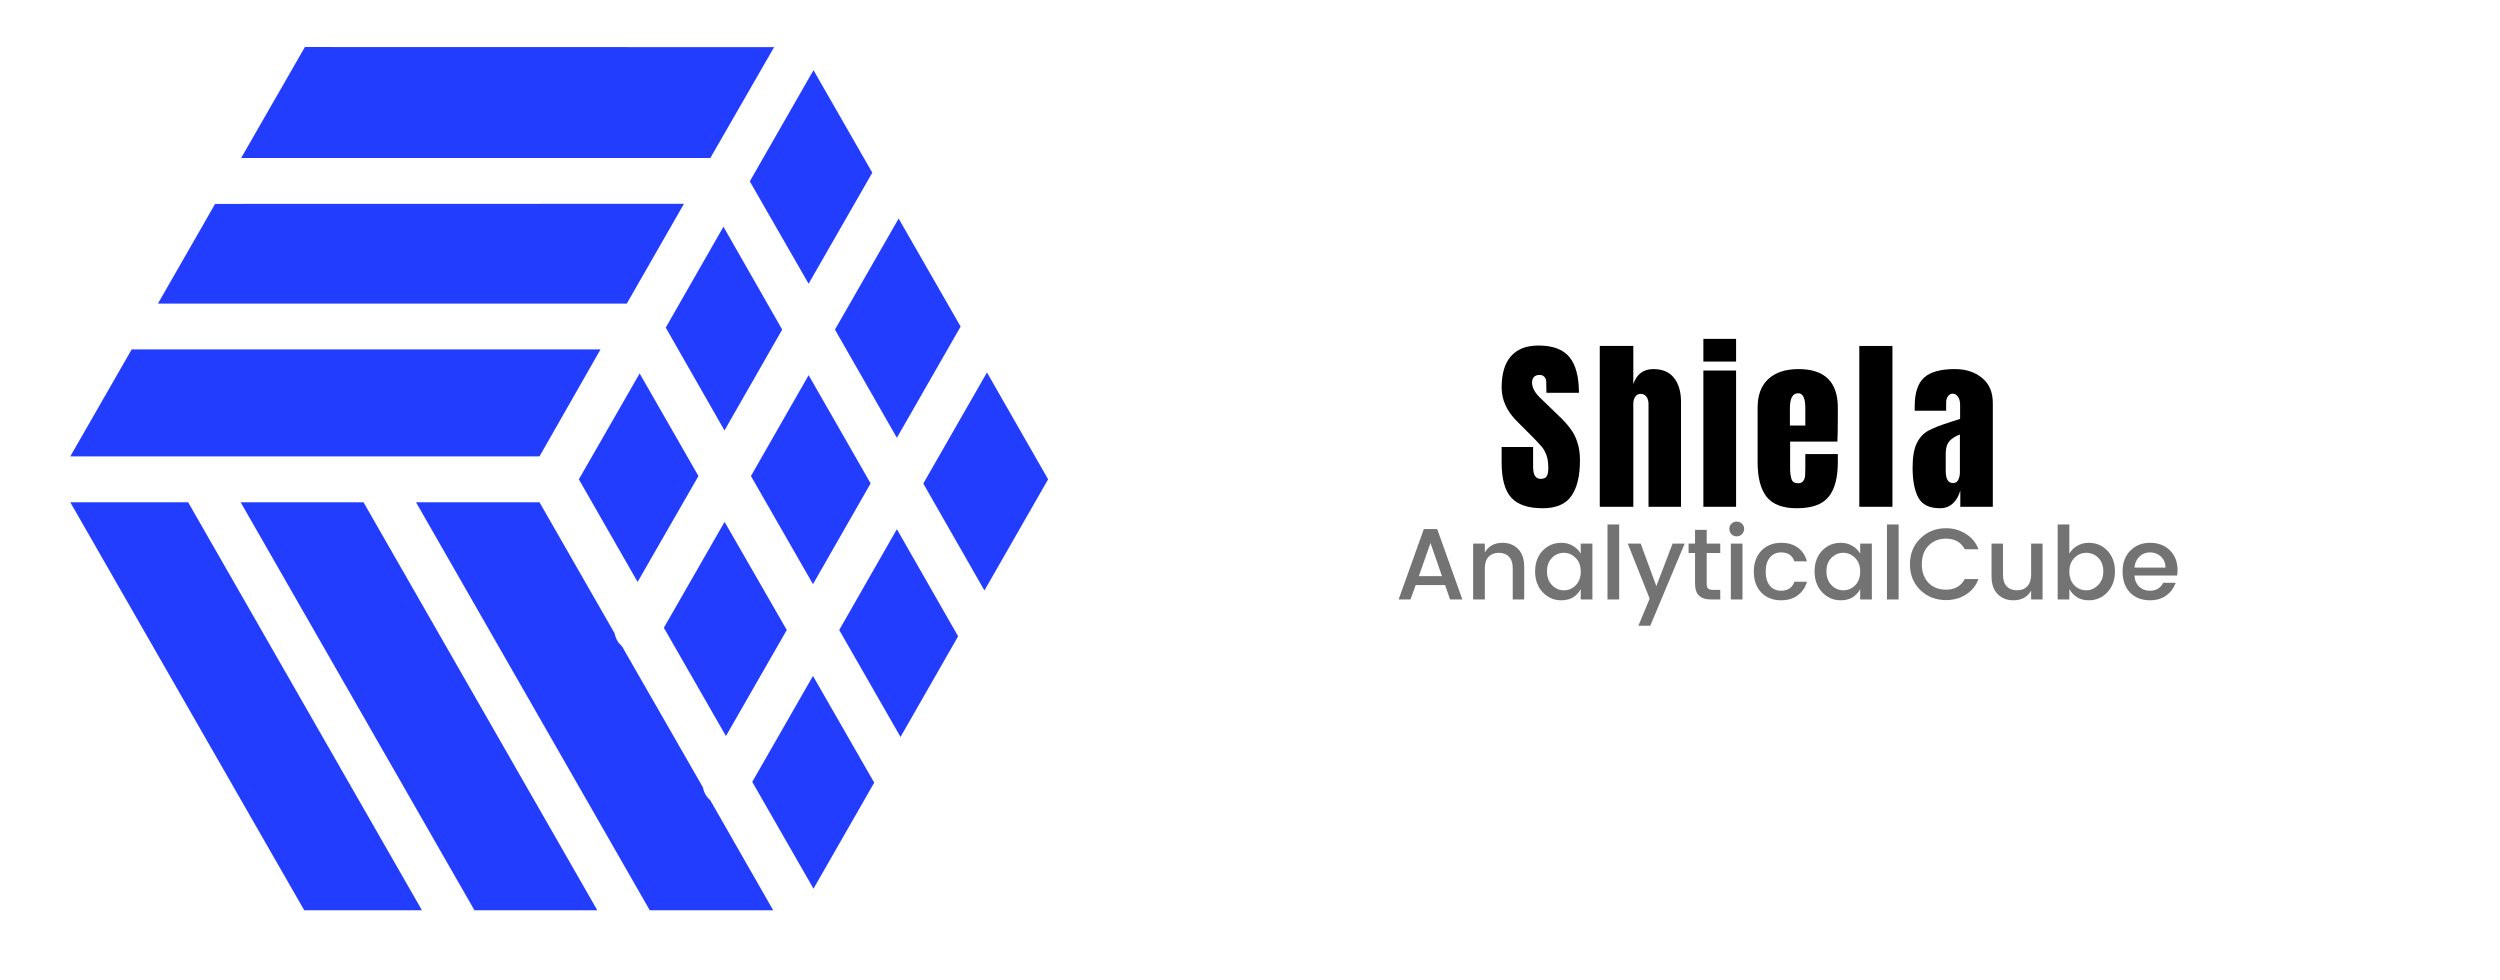
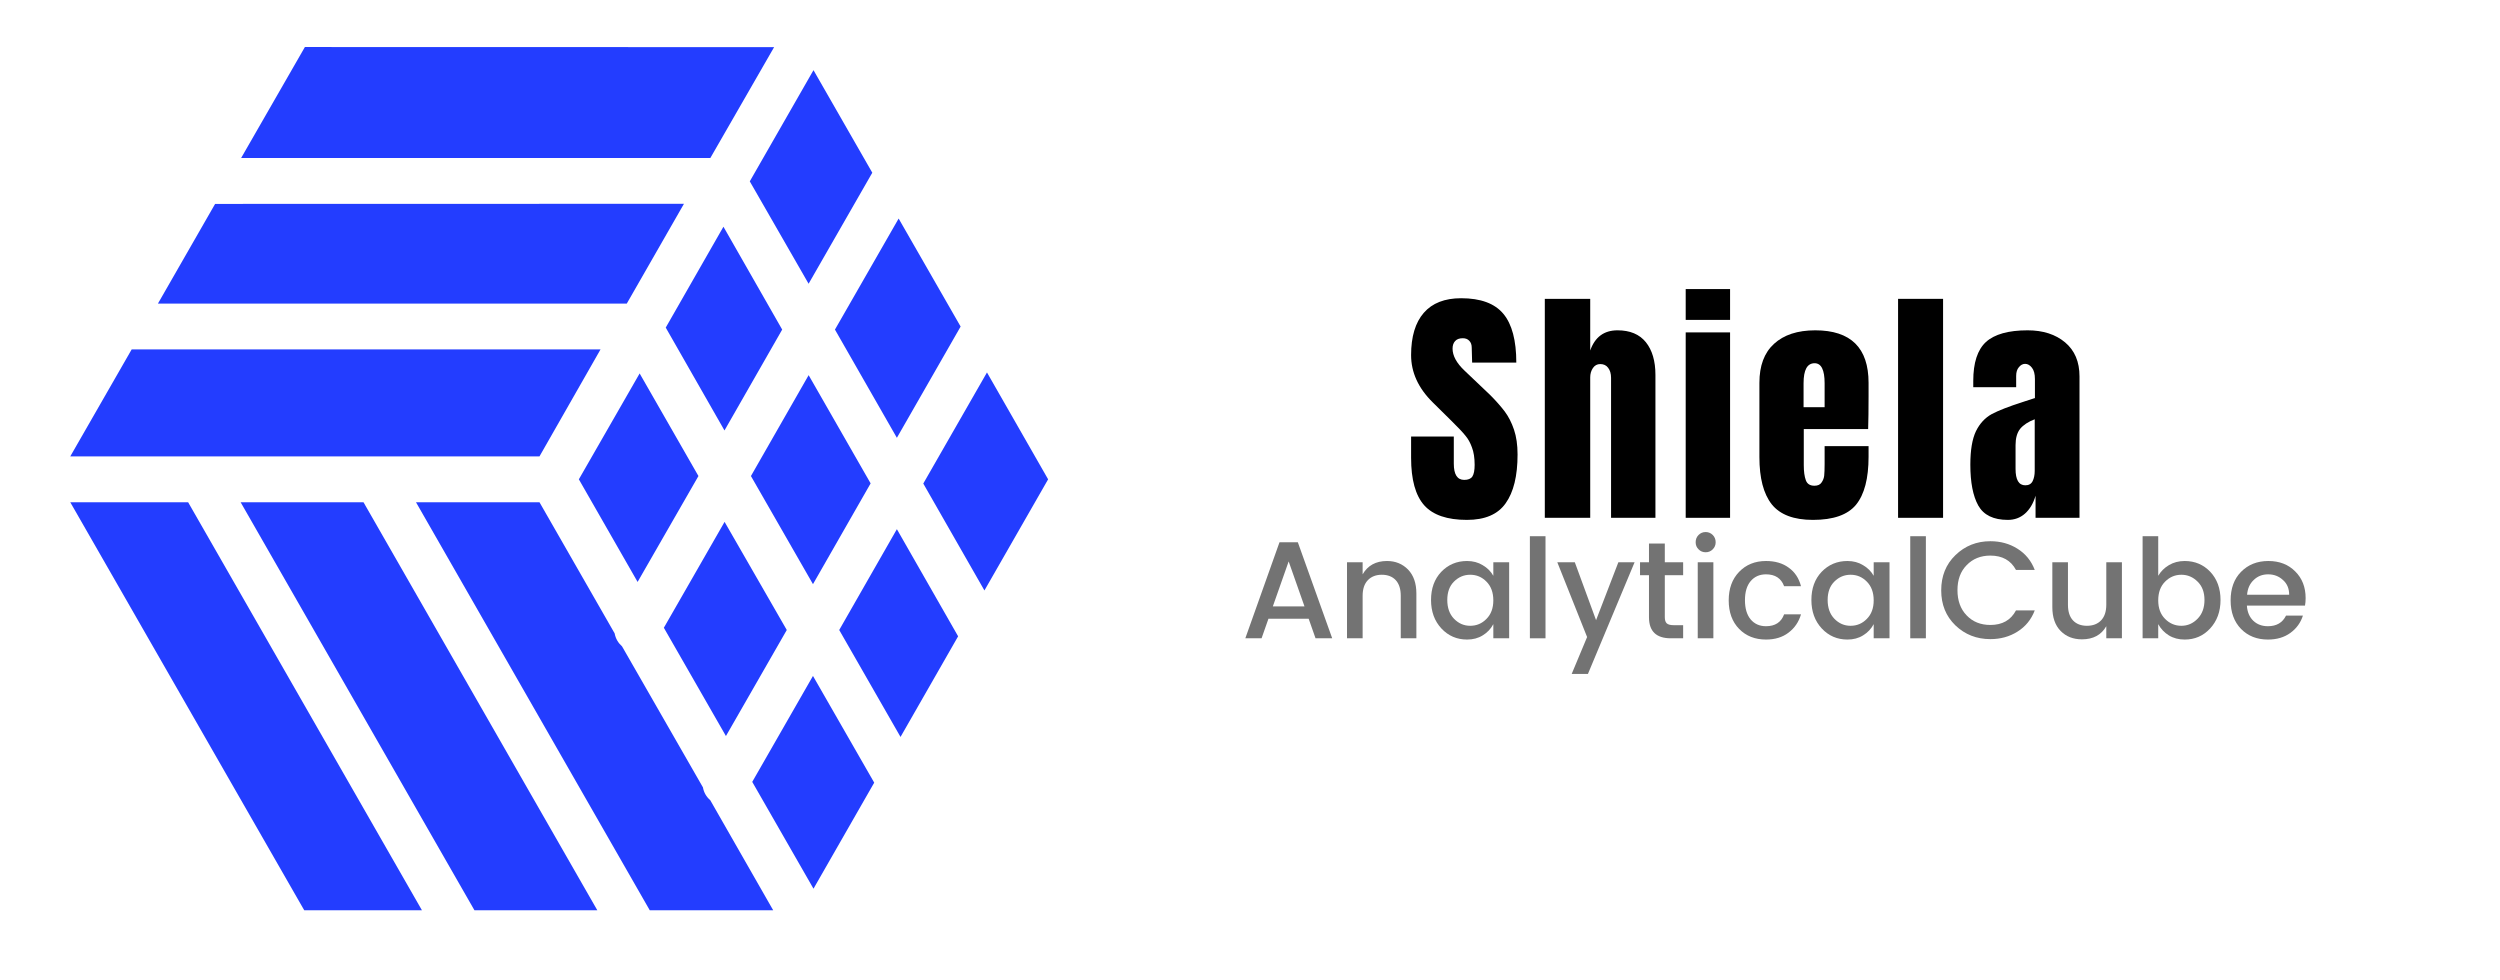
<svg xmlns="http://www.w3.org/2000/svg" width="250" zoomAndPan="magnify" viewBox="0 0 187.5 73.5" height="98" preserveAspectRatio="xMidYMid meet" version="1.0">
  <defs>
    <g />
-     <clipPath id="c92bc3908c">
+     <clipPath id="37604f1a6c">
      <path d="M 5 3.285 L 79 3.285 L 79 68.27 L 5 68.27 Z M 5 3.285 " clip-rule="nonzero" />
    </clipPath>
  </defs>
-   <g clip-path="url(#c92bc3908c)">
+   <g clip-path="url(#37604f1a6c)">
    <path fill="#233dff" d="M 58.059 3.535 L 53.277 11.848 L 18.086 11.848 L 22.867 3.527 Z M 65.422 12.953 L 60.645 21.281 L 56.234 13.602 L 61.012 5.262 Z M 72.047 24.492 L 67.266 32.836 L 62.621 24.719 L 67.398 16.391 Z M 67.539 55.27 L 62.941 47.25 L 67.266 39.688 L 71.859 47.723 Z M 61.012 66.652 L 56.418 58.641 L 60.973 50.695 L 65.566 58.699 Z M 49.789 47.082 L 54.344 39.141 L 59.008 47.25 L 54.445 55.203 Z M 47.82 43.645 L 43.414 35.949 L 47.973 28.008 L 52.383 35.703 Z M 49.93 24.57 L 54.258 17.004 L 58.664 24.719 L 54.336 32.285 Z M 51.297 15.285 L 47.008 22.77 L 11.844 22.77 L 16.133 15.293 Z M 45.039 26.207 L 40.461 34.23 L 5.27 34.23 L 9.875 26.207 Z M 27.262 37.668 L 44.852 68.363 L 35.637 68.363 L 18.047 37.668 Z M 48.785 68.363 L 31.199 37.668 L 40.461 37.668 L 46.098 47.504 C 46.172 47.895 46.359 48.215 46.652 48.477 L 52.719 59.051 C 52.789 59.438 52.973 59.758 53.27 60.016 L 58.047 68.371 Z M 60.973 43.812 L 56.32 35.703 L 60.648 28.137 L 65.297 36.254 Z M 5.27 37.668 L 14.109 37.668 L 31.699 68.363 L 22.871 68.363 Z M 78.609 35.949 L 73.832 44.285 L 69.246 36.266 L 74.023 27.934 Z M 78.609 35.949 " fill-opacity="1" fill-rule="nonzero" />
  </g>
  <g fill="#000000" fill-opacity="1">
-     <g transform="translate(112.3259, 38.00918)">
+     <g transform="translate(105.4262, 38.83599)">
      <g>
-         <path d="M 3.375 0.109 C 2.289 0.109 1.504 -0.156 1.016 -0.688 C 0.535 -1.227 0.297 -2.102 0.297 -3.312 L 0.297 -4.484 L 2.656 -4.484 L 2.656 -2.984 C 2.656 -2.391 2.844 -2.094 3.219 -2.094 C 3.438 -2.094 3.586 -2.156 3.672 -2.281 C 3.754 -2.406 3.797 -2.617 3.797 -2.922 C 3.797 -3.305 3.75 -3.625 3.656 -3.875 C 3.562 -4.133 3.441 -4.348 3.297 -4.516 C 3.148 -4.691 2.895 -4.961 2.531 -5.328 L 1.5 -6.359 C 0.695 -7.141 0.297 -8.004 0.297 -8.953 C 0.297 -9.984 0.531 -10.766 1 -11.297 C 1.469 -11.828 2.156 -12.094 3.062 -12.094 C 4.133 -12.094 4.906 -11.805 5.375 -11.234 C 5.852 -10.66 6.094 -9.766 6.094 -8.547 L 3.656 -8.547 L 3.641 -9.375 C 3.641 -9.531 3.594 -9.656 3.5 -9.75 C 3.414 -9.844 3.297 -9.891 3.141 -9.891 C 2.953 -9.891 2.812 -9.836 2.719 -9.734 C 2.625 -9.629 2.578 -9.492 2.578 -9.328 C 2.578 -8.93 2.801 -8.523 3.25 -8.109 L 4.641 -6.766 C 4.973 -6.453 5.242 -6.148 5.453 -5.859 C 5.672 -5.578 5.844 -5.242 5.969 -4.859 C 6.102 -4.473 6.172 -4.016 6.172 -3.484 C 6.172 -2.305 5.953 -1.41 5.516 -0.797 C 5.086 -0.191 4.375 0.109 3.375 0.109 Z M 3.375 0.109 " />
+         <path d="M 4.594 0.156 C 3.113 0.156 2.047 -0.207 1.391 -0.938 C 0.734 -1.676 0.406 -2.863 0.406 -4.5 L 0.406 -6.094 L 3.609 -6.094 L 3.609 -4.062 C 3.609 -3.25 3.867 -2.844 4.391 -2.844 C 4.68 -2.844 4.883 -2.926 5 -3.094 C 5.113 -3.27 5.172 -3.562 5.172 -3.969 C 5.172 -4.5 5.102 -4.938 4.969 -5.281 C 4.844 -5.633 4.68 -5.926 4.484 -6.156 C 4.297 -6.395 3.945 -6.766 3.438 -7.266 L 2.031 -8.656 C 0.945 -9.727 0.406 -10.91 0.406 -12.203 C 0.406 -13.586 0.723 -14.645 1.359 -15.375 C 1.992 -16.102 2.926 -16.469 4.156 -16.469 C 5.625 -16.469 6.68 -16.078 7.328 -15.297 C 7.973 -14.523 8.297 -13.305 8.297 -11.641 L 4.984 -11.641 L 4.953 -12.766 C 4.953 -12.984 4.891 -13.156 4.766 -13.281 C 4.648 -13.406 4.488 -13.469 4.281 -13.469 C 4.02 -13.469 3.828 -13.395 3.703 -13.25 C 3.578 -13.113 3.516 -12.926 3.516 -12.688 C 3.516 -12.156 3.816 -11.602 4.422 -11.031 L 6.328 -9.219 C 6.766 -8.781 7.129 -8.367 7.422 -7.984 C 7.711 -7.598 7.945 -7.141 8.125 -6.609 C 8.301 -6.086 8.391 -5.469 8.391 -4.75 C 8.391 -3.145 8.094 -1.926 7.5 -1.094 C 6.914 -0.258 5.945 0.156 4.594 0.156 Z M 4.594 0.156 " />
      </g>
    </g>
  </g>
  <g fill="#000000" fill-opacity="1">
-     <g transform="translate(119.4982, 38.00918)">
+     <g transform="translate(115.1885, 38.83599)">
      <g>
-         <path d="M 0.484 -12.062 L 3 -12.062 L 3 -9.203 C 3.258 -9.953 3.758 -10.328 4.5 -10.328 C 5.188 -10.328 5.703 -10.109 6.047 -9.672 C 6.398 -9.234 6.578 -8.633 6.578 -7.875 L 6.578 0 L 4.141 0 L 4.141 -7.719 C 4.141 -7.938 4.086 -8.113 3.984 -8.25 C 3.891 -8.395 3.742 -8.469 3.547 -8.469 C 3.379 -8.469 3.242 -8.395 3.141 -8.25 C 3.047 -8.102 3 -7.93 3 -7.734 L 3 0 L 0.484 0 Z M 0.484 -12.062 " />
+         <path d="M 0.672 -16.422 L 4.078 -16.422 L 4.078 -12.547 C 4.43 -13.555 5.113 -14.062 6.125 -14.062 C 7.062 -14.062 7.77 -13.766 8.25 -13.172 C 8.727 -12.578 8.969 -11.758 8.969 -10.719 L 8.969 0 L 5.641 0 L 5.641 -10.5 C 5.641 -10.812 5.566 -11.062 5.422 -11.25 C 5.285 -11.438 5.086 -11.531 4.828 -11.531 C 4.598 -11.531 4.414 -11.43 4.281 -11.234 C 4.145 -11.035 4.078 -10.801 4.078 -10.531 L 4.078 0 L 0.672 0 Z M 0.672 -16.422 " />
      </g>
    </g>
  </g>
  <g fill="#000000" fill-opacity="1">
-     <g transform="translate(127.2845, 38.00918)">
+     <g transform="translate(125.7865, 38.83599)">
      <g>
-         <path d="M 0.469 -10.891 L 0.469 -12.594 L 2.922 -12.594 L 2.922 -10.891 Z M 0.469 0 L 0.469 -10.219 L 2.922 -10.219 L 2.922 0 Z M 0.469 0 " />
+         <path d="M 0.641 -14.844 L 0.641 -17.156 L 3.969 -17.156 L 3.969 -14.844 Z M 0.641 0 L 0.641 -13.906 L 3.969 -13.906 L 3.969 0 Z M 0.641 0 " />
      </g>
    </g>
  </g>
  <g fill="#000000" fill-opacity="1">
-     <g transform="translate(131.4149, 38.00918)">
+     <g transform="translate(131.4084, 38.83599)">
      <g>
-         <path d="M 3.344 0.109 C 2.289 0.109 1.535 -0.176 1.078 -0.75 C 0.629 -1.332 0.406 -2.191 0.406 -3.328 L 0.406 -7.438 C 0.406 -8.375 0.672 -9.086 1.203 -9.578 C 1.742 -10.078 2.5 -10.328 3.469 -10.328 C 5.438 -10.328 6.422 -9.363 6.422 -7.438 L 6.422 -6.703 C 6.422 -5.953 6.41 -5.348 6.391 -4.891 L 2.844 -4.891 L 2.844 -2.906 C 2.844 -2.551 2.879 -2.27 2.953 -2.062 C 3.023 -1.863 3.188 -1.766 3.438 -1.766 C 3.625 -1.766 3.754 -1.82 3.828 -1.938 C 3.91 -2.051 3.957 -2.18 3.969 -2.328 C 3.977 -2.473 3.984 -2.68 3.984 -2.953 L 3.984 -3.953 L 6.422 -3.953 L 6.422 -3.359 C 6.422 -2.172 6.188 -1.297 5.719 -0.734 C 5.258 -0.172 4.469 0.109 3.344 0.109 Z M 3.984 -6.094 L 3.984 -7.406 C 3.984 -8.145 3.805 -8.516 3.453 -8.516 C 3.035 -8.516 2.828 -8.145 2.828 -7.406 L 2.828 -6.094 Z M 3.984 -6.094 " />
+         <path d="M 4.562 0.156 C 3.125 0.156 2.094 -0.234 1.469 -1.016 C 0.852 -1.805 0.547 -2.984 0.547 -4.547 L 0.547 -10.125 C 0.547 -11.406 0.91 -12.379 1.641 -13.047 C 2.379 -13.723 3.41 -14.062 4.734 -14.062 C 7.398 -14.062 8.734 -12.75 8.734 -10.125 L 8.734 -9.125 C 8.734 -8.102 8.723 -7.281 8.703 -6.656 L 3.875 -6.656 L 3.875 -3.953 C 3.875 -3.473 3.926 -3.094 4.031 -2.812 C 4.133 -2.539 4.348 -2.406 4.672 -2.406 C 4.922 -2.406 5.098 -2.484 5.203 -2.641 C 5.316 -2.797 5.383 -2.969 5.406 -3.156 C 5.426 -3.352 5.438 -3.645 5.438 -4.031 L 5.438 -5.375 L 8.734 -5.375 L 8.734 -4.578 C 8.734 -2.953 8.422 -1.754 7.797 -0.984 C 7.172 -0.223 6.094 0.156 4.562 0.156 Z M 5.438 -8.297 L 5.438 -10.094 C 5.438 -11.094 5.188 -11.594 4.688 -11.594 C 4.133 -11.594 3.859 -11.094 3.859 -10.094 L 3.859 -8.297 Z M 5.438 -8.297 " />
      </g>
    </g>
  </g>
  <g fill="#000000" fill-opacity="1">
-     <g transform="translate(138.9639, 38.00918)">
+     <g transform="translate(141.6836, 38.83599)">
      <g>
-         <path d="M 0.484 0 L 0.484 -12.062 L 2.969 -12.062 L 2.969 0 Z M 0.484 0 " />
+         <path d="M 0.672 0 L 0.672 -16.422 L 4.047 -16.422 L 4.047 0 Z M 0.672 0 " />
      </g>
    </g>
  </g>
  <g fill="#000000" fill-opacity="1">
-     <g transform="translate(143.1641, 38.00918)">
+     <g transform="translate(147.4005, 38.83599)">
      <g>
-         <path d="M 2.344 0.109 C 1.551 0.109 1.008 -0.148 0.719 -0.672 C 0.426 -1.203 0.281 -1.957 0.281 -2.938 C 0.281 -3.727 0.383 -4.336 0.594 -4.766 C 0.801 -5.191 1.086 -5.504 1.453 -5.703 C 1.828 -5.91 2.398 -6.133 3.172 -6.375 L 3.844 -6.594 L 3.844 -7.641 C 3.844 -7.91 3.785 -8.117 3.672 -8.266 C 3.566 -8.41 3.441 -8.484 3.297 -8.484 C 3.16 -8.484 3.039 -8.422 2.938 -8.297 C 2.844 -8.18 2.797 -8.02 2.797 -7.812 L 2.797 -7.203 L 0.438 -7.203 L 0.438 -7.531 C 0.438 -8.539 0.672 -9.258 1.141 -9.688 C 1.609 -10.113 2.375 -10.328 3.438 -10.328 C 4.281 -10.328 4.969 -10.102 5.5 -9.656 C 6.031 -9.219 6.297 -8.594 6.297 -7.781 L 6.297 0 L 3.859 0 L 3.859 -1.219 C 3.742 -0.801 3.551 -0.473 3.281 -0.234 C 3.02 -0.004 2.707 0.109 2.344 0.109 Z M 3.312 -1.781 C 3.5 -1.781 3.629 -1.859 3.703 -2.016 C 3.785 -2.172 3.828 -2.359 3.828 -2.578 L 3.828 -5.422 C 3.461 -5.285 3.191 -5.109 3.016 -4.891 C 2.848 -4.68 2.766 -4.383 2.766 -4 L 2.766 -2.688 C 2.766 -2.082 2.945 -1.781 3.312 -1.781 Z M 3.312 -1.781 " />
+         <path d="M 3.188 0.156 C 2.113 0.156 1.375 -0.203 0.969 -0.922 C 0.57 -1.641 0.375 -2.66 0.375 -3.984 C 0.375 -5.078 0.516 -5.914 0.797 -6.5 C 1.086 -7.082 1.484 -7.508 1.984 -7.781 C 2.492 -8.051 3.27 -8.352 4.312 -8.688 L 5.219 -8.984 L 5.219 -10.406 C 5.219 -10.781 5.145 -11.062 5 -11.25 C 4.852 -11.445 4.68 -11.547 4.484 -11.547 C 4.305 -11.547 4.148 -11.461 4.016 -11.297 C 3.879 -11.141 3.812 -10.922 3.812 -10.641 L 3.812 -9.797 L 0.594 -9.797 L 0.594 -10.266 C 0.594 -11.629 0.91 -12.602 1.547 -13.188 C 2.191 -13.77 3.234 -14.062 4.672 -14.062 C 5.828 -14.062 6.766 -13.758 7.484 -13.156 C 8.203 -12.551 8.562 -11.703 8.562 -10.609 L 8.562 0 L 5.266 0 L 5.266 -1.656 C 5.098 -1.082 4.832 -0.633 4.469 -0.312 C 4.113 0 3.688 0.156 3.188 0.156 Z M 4.5 -2.438 C 4.758 -2.438 4.941 -2.539 5.047 -2.75 C 5.148 -2.957 5.203 -3.211 5.203 -3.516 L 5.203 -7.391 C 4.711 -7.203 4.348 -6.961 4.109 -6.672 C 3.879 -6.379 3.766 -5.973 3.766 -5.453 L 3.766 -3.672 C 3.766 -2.848 4.008 -2.438 4.5 -2.438 Z M 4.5 -2.438 " />
      </g>
    </g>
  </g>
  <g fill="#737373" fill-opacity="1">
-     <g transform="translate(104.6311, 44.96027)">
+     <g transform="translate(93.04019, 47.87225)">
      <g>
-         <path d="M 4.125 0 L 3.75 -1.078 L 1.547 -1.078 L 1.156 0 L 0.266 0 L 2.156 -5.281 L 3.156 -5.281 L 5.047 0 Z M 1.781 -1.75 L 3.516 -1.75 L 2.656 -4.234 Z M 1.781 -1.75 " />
+         <path d="M 5.625 0 L 5.109 -1.469 L 2.094 -1.469 L 1.578 0 L 0.359 0 L 2.922 -7.203 L 4.297 -7.203 L 6.875 0 Z M 2.422 -2.391 L 4.797 -2.391 L 3.609 -5.766 Z M 2.422 -2.391 " />
      </g>
    </g>
  </g>
  <g fill="#737373" fill-opacity="1">
-     <g transform="translate(109.924, 44.96027)">
+     <g transform="translate(100.2444, 47.87225)">
      <g>
-         <path d="M 1.438 -4.188 L 1.438 -3.531 C 1.719 -4.008 2.16 -4.25 2.766 -4.25 C 3.242 -4.25 3.633 -4.094 3.938 -3.781 C 4.238 -3.469 4.391 -3.031 4.391 -2.469 L 4.391 0 L 3.531 0 L 3.531 -2.344 C 3.531 -2.719 3.438 -3.004 3.25 -3.203 C 3.07 -3.398 2.816 -3.5 2.484 -3.5 C 2.16 -3.5 1.906 -3.398 1.719 -3.203 C 1.531 -3.004 1.438 -2.719 1.438 -2.344 L 1.438 0 L 0.562 0 L 0.562 -4.188 Z M 1.438 -4.188 " />
+         <path d="M 1.953 -5.703 L 1.953 -4.797 C 2.336 -5.461 2.945 -5.797 3.781 -5.797 C 4.414 -5.797 4.941 -5.582 5.359 -5.156 C 5.773 -4.727 5.984 -4.129 5.984 -3.359 L 5.984 0 L 4.812 0 L 4.812 -3.188 C 4.812 -3.695 4.688 -4.086 4.438 -4.359 C 4.188 -4.629 3.836 -4.766 3.391 -4.766 C 2.953 -4.766 2.602 -4.629 2.344 -4.359 C 2.082 -4.086 1.953 -3.695 1.953 -3.188 L 1.953 0 L 0.781 0 L 0.781 -5.703 Z M 1.953 -5.703 " />
      </g>
    </g>
  </g>
  <g fill="#737373" fill-opacity="1">
-     <g transform="translate(114.8523, 44.96027)">
+     <g transform="translate(106.9524, 47.87225)">
      <g>
-         <path d="M 3.328 -1.062 C 3.578 -1.32 3.703 -1.664 3.703 -2.094 C 3.703 -2.52 3.578 -2.859 3.328 -3.109 C 3.078 -3.367 2.781 -3.5 2.438 -3.5 C 2.094 -3.5 1.797 -3.375 1.547 -3.125 C 1.297 -2.875 1.172 -2.535 1.172 -2.109 C 1.172 -1.68 1.297 -1.336 1.547 -1.078 C 1.797 -0.816 2.094 -0.688 2.438 -0.688 C 2.781 -0.688 3.078 -0.812 3.328 -1.062 Z M 2.25 0.062 C 1.695 0.062 1.227 -0.141 0.844 -0.547 C 0.469 -0.953 0.281 -1.473 0.281 -2.109 C 0.281 -2.742 0.469 -3.258 0.844 -3.656 C 1.219 -4.051 1.688 -4.25 2.25 -4.25 C 2.582 -4.25 2.875 -4.172 3.125 -4.016 C 3.375 -3.867 3.566 -3.676 3.703 -3.438 L 3.703 -4.188 L 4.578 -4.188 L 4.578 0 L 3.703 0 L 3.703 -0.781 C 3.566 -0.52 3.375 -0.312 3.125 -0.156 C 2.875 -0.008 2.582 0.062 2.25 0.062 Z M 2.25 0.062 " />
+         <path d="M 4.531 -1.453 C 4.875 -1.797 5.047 -2.258 5.047 -2.844 C 5.047 -3.438 4.875 -3.906 4.531 -4.25 C 4.195 -4.594 3.789 -4.766 3.312 -4.766 C 2.844 -4.766 2.438 -4.594 2.094 -4.25 C 1.758 -3.914 1.594 -3.457 1.594 -2.875 C 1.594 -2.289 1.758 -1.82 2.094 -1.469 C 2.438 -1.113 2.844 -0.938 3.312 -0.938 C 3.789 -0.938 4.195 -1.109 4.531 -1.453 Z M 3.078 0.094 C 2.316 0.094 1.676 -0.18 1.156 -0.734 C 0.633 -1.297 0.375 -2.008 0.375 -2.875 C 0.375 -3.738 0.629 -4.441 1.141 -4.984 C 1.66 -5.523 2.305 -5.797 3.078 -5.797 C 3.523 -5.797 3.914 -5.691 4.25 -5.484 C 4.594 -5.285 4.859 -5.02 5.047 -4.688 L 5.047 -5.703 L 6.234 -5.703 L 6.234 0 L 5.047 0 L 5.047 -1.062 C 4.859 -0.707 4.594 -0.426 4.25 -0.219 C 3.914 -0.008 3.523 0.094 3.078 0.094 Z M 3.078 0.094 " />
      </g>
    </g>
  </g>
  <g fill="#737373" fill-opacity="1">
-     <g transform="translate(120.0009, 44.96027)">
+     <g transform="translate(113.9602, 47.87225)">
      <g>
-         <path d="M 0.562 0 L 0.562 -5.625 L 1.438 -5.625 L 1.438 0 Z M 0.562 0 " />
+         <path d="M 0.781 0 L 0.781 -7.656 L 1.953 -7.656 L 1.953 0 Z M 0.781 0 " />
      </g>
    </g>
  </g>
  <g fill="#737373" fill-opacity="1">
-     <g transform="translate(122.0056, 44.96027)">
+     <g transform="translate(116.6889, 47.87225)">
      <g>
-         <path d="M 1.719 -0.062 L 0.078 -4.188 L 1.047 -4.188 L 2.219 -1 L 3.438 -4.188 L 4.344 -4.188 L 1.766 1.969 L 0.875 1.969 Z M 1.719 -0.062 " />
+         <path d="M 2.344 -0.094 L 0.109 -5.703 L 1.422 -5.703 L 3.016 -1.359 L 4.688 -5.703 L 5.906 -5.703 L 2.406 2.672 L 1.188 2.672 Z M 2.344 -0.094 " />
      </g>
    </g>
  </g>
  <g fill="#737373" fill-opacity="1">
-     <g transform="translate(126.4252, 44.96027)">
+     <g transform="translate(122.7045, 47.87225)">
      <g>
-         <path d="M 2.594 -3.484 L 1.578 -3.484 L 1.578 -1.156 C 1.578 -1 1.613 -0.883 1.688 -0.812 C 1.758 -0.75 1.883 -0.719 2.062 -0.719 L 2.594 -0.719 L 2.594 0 L 1.906 0 C 1.102 0 0.703 -0.383 0.703 -1.156 L 0.703 -3.484 L 0.219 -3.484 L 0.219 -4.188 L 0.703 -4.188 L 0.703 -5.219 L 1.578 -5.219 L 1.578 -4.188 L 2.594 -4.188 Z M 2.594 -3.484 " />
+         <path d="M 3.531 -4.734 L 2.156 -4.734 L 2.156 -1.578 C 2.156 -1.367 2.203 -1.219 2.297 -1.125 C 2.398 -1.031 2.57 -0.984 2.812 -0.984 L 3.531 -0.984 L 3.531 0 L 2.609 0 C 1.516 0 0.969 -0.523 0.969 -1.578 L 0.969 -4.734 L 0.297 -4.734 L 0.297 -5.703 L 0.969 -5.703 L 0.969 -7.109 L 2.156 -7.109 L 2.156 -5.703 L 3.531 -5.703 Z M 3.531 -4.734 " />
      </g>
    </g>
  </g>
  <g fill="#737373" fill-opacity="1">
-     <g transform="translate(129.2501, 44.96027)">
+     <g transform="translate(126.5494, 47.87225)">
      <g>
-         <path d="M 1.562 -5.297 C 1.562 -5.141 1.504 -5.004 1.391 -4.891 C 1.285 -4.785 1.156 -4.734 1 -4.734 C 0.852 -4.734 0.723 -4.785 0.609 -4.891 C 0.504 -5.004 0.453 -5.141 0.453 -5.297 C 0.453 -5.453 0.504 -5.582 0.609 -5.688 C 0.723 -5.789 0.852 -5.844 1 -5.844 C 1.156 -5.844 1.285 -5.789 1.391 -5.688 C 1.504 -5.582 1.562 -5.453 1.562 -5.297 Z M 0.562 0 L 0.562 -4.188 L 1.438 -4.188 L 1.438 0 Z M 0.562 0 " />
+         <path d="M 2.125 -7.203 C 2.125 -6.992 2.051 -6.816 1.906 -6.672 C 1.758 -6.523 1.582 -6.453 1.375 -6.453 C 1.164 -6.453 0.988 -6.523 0.844 -6.672 C 0.695 -6.816 0.625 -6.992 0.625 -7.203 C 0.625 -7.422 0.695 -7.602 0.844 -7.75 C 0.988 -7.895 1.164 -7.969 1.375 -7.969 C 1.582 -7.969 1.758 -7.895 1.906 -7.75 C 2.051 -7.602 2.125 -7.422 2.125 -7.203 Z M 0.781 0 L 0.781 -5.703 L 1.953 -5.703 L 1.953 0 Z M 0.781 0 " />
      </g>
    </g>
  </g>
  <g fill="#737373" fill-opacity="1">
-     <g transform="translate(131.2548, 44.96027)">
+     <g transform="translate(129.2781, 47.87225)">
      <g>
-         <path d="M 2.328 0.062 C 1.723 0.062 1.227 -0.129 0.844 -0.516 C 0.469 -0.91 0.281 -1.43 0.281 -2.078 C 0.281 -2.734 0.469 -3.258 0.844 -3.656 C 1.227 -4.051 1.723 -4.25 2.328 -4.25 C 2.836 -4.25 3.254 -4.129 3.578 -3.891 C 3.91 -3.648 4.141 -3.305 4.266 -2.859 L 3.328 -2.859 C 3.172 -3.305 2.836 -3.531 2.328 -3.531 C 1.973 -3.531 1.691 -3.398 1.484 -3.141 C 1.273 -2.891 1.172 -2.539 1.172 -2.094 C 1.172 -1.645 1.273 -1.289 1.484 -1.031 C 1.691 -0.781 1.973 -0.656 2.328 -0.656 C 2.828 -0.656 3.16 -0.879 3.328 -1.328 L 4.266 -1.328 C 4.141 -0.898 3.91 -0.562 3.578 -0.312 C 3.242 -0.062 2.828 0.062 2.328 0.062 Z M 2.328 0.062 " />
+         <path d="M 3.172 0.094 C 2.348 0.094 1.676 -0.172 1.156 -0.703 C 0.633 -1.242 0.375 -1.957 0.375 -2.844 C 0.375 -3.727 0.633 -4.441 1.156 -4.984 C 1.676 -5.523 2.348 -5.797 3.172 -5.797 C 3.859 -5.797 4.426 -5.629 4.875 -5.297 C 5.332 -4.973 5.641 -4.508 5.797 -3.906 L 4.531 -3.906 C 4.312 -4.5 3.859 -4.797 3.172 -4.797 C 2.691 -4.797 2.305 -4.625 2.016 -4.281 C 1.734 -3.945 1.594 -3.473 1.594 -2.859 C 1.594 -2.242 1.734 -1.766 2.016 -1.422 C 2.305 -1.078 2.691 -0.906 3.172 -0.906 C 3.859 -0.906 4.312 -1.203 4.531 -1.797 L 5.797 -1.797 C 5.629 -1.223 5.316 -0.766 4.859 -0.422 C 4.41 -0.078 3.848 0.094 3.172 0.094 Z M 3.172 0.094 " />
      </g>
    </g>
  </g>
  <g fill="#737373" fill-opacity="1">
-     <g transform="translate(135.8111, 44.96027)">
+     <g transform="translate(135.4797, 47.87225)">
      <g>
-         <path d="M 3.328 -1.062 C 3.578 -1.32 3.703 -1.664 3.703 -2.094 C 3.703 -2.52 3.578 -2.859 3.328 -3.109 C 3.078 -3.367 2.781 -3.5 2.438 -3.5 C 2.094 -3.5 1.797 -3.375 1.547 -3.125 C 1.297 -2.875 1.172 -2.535 1.172 -2.109 C 1.172 -1.68 1.297 -1.336 1.547 -1.078 C 1.797 -0.816 2.094 -0.688 2.438 -0.688 C 2.781 -0.688 3.078 -0.812 3.328 -1.062 Z M 2.25 0.062 C 1.695 0.062 1.227 -0.141 0.844 -0.547 C 0.469 -0.953 0.281 -1.473 0.281 -2.109 C 0.281 -2.742 0.469 -3.258 0.844 -3.656 C 1.219 -4.051 1.688 -4.25 2.25 -4.25 C 2.582 -4.25 2.875 -4.172 3.125 -4.016 C 3.375 -3.867 3.566 -3.676 3.703 -3.438 L 3.703 -4.188 L 4.578 -4.188 L 4.578 0 L 3.703 0 L 3.703 -0.781 C 3.566 -0.52 3.375 -0.312 3.125 -0.156 C 2.875 -0.008 2.582 0.062 2.25 0.062 Z M 2.25 0.062 " />
+         <path d="M 4.531 -1.453 C 4.875 -1.797 5.047 -2.258 5.047 -2.844 C 5.047 -3.438 4.875 -3.906 4.531 -4.25 C 4.195 -4.594 3.789 -4.766 3.312 -4.766 C 2.844 -4.766 2.438 -4.594 2.094 -4.25 C 1.758 -3.914 1.594 -3.457 1.594 -2.875 C 1.594 -2.289 1.758 -1.82 2.094 -1.469 C 2.438 -1.113 2.844 -0.938 3.312 -0.938 C 3.789 -0.938 4.195 -1.109 4.531 -1.453 Z M 3.078 0.094 C 2.316 0.094 1.676 -0.18 1.156 -0.734 C 0.633 -1.297 0.375 -2.008 0.375 -2.875 C 0.375 -3.738 0.629 -4.441 1.141 -4.984 C 1.66 -5.523 2.305 -5.797 3.078 -5.797 C 3.523 -5.797 3.914 -5.691 4.25 -5.484 C 4.594 -5.285 4.859 -5.02 5.047 -4.688 L 5.047 -5.703 L 6.234 -5.703 L 6.234 0 L 5.047 0 L 5.047 -1.062 C 4.859 -0.707 4.594 -0.426 4.25 -0.219 C 3.914 -0.008 3.523 0.094 3.078 0.094 Z M 3.078 0.094 " />
      </g>
    </g>
  </g>
  <g fill="#737373" fill-opacity="1">
-     <g transform="translate(140.9596, 44.96027)">
+     <g transform="translate(142.4875, 47.87225)">
      <g>
-         <path d="M 0.562 0 L 0.562 -5.625 L 1.438 -5.625 L 1.438 0 Z M 0.562 0 " />
+         <path d="M 0.781 0 L 0.781 -7.656 L 1.953 -7.656 L 1.953 0 Z M 0.781 0 " />
      </g>
    </g>
  </g>
  <g fill="#737373" fill-opacity="1">
-     <g transform="translate(142.9644, 44.96027)">
+     <g transform="translate(145.2162, 47.87225)">
      <g>
-         <path d="M 2.984 0.047 C 2.223 0.047 1.582 -0.203 1.062 -0.703 C 0.539 -1.211 0.281 -1.859 0.281 -2.641 C 0.281 -3.422 0.539 -4.066 1.062 -4.578 C 1.582 -5.086 2.223 -5.344 2.984 -5.344 C 3.535 -5.344 4.031 -5.203 4.469 -4.922 C 4.914 -4.648 5.234 -4.266 5.422 -3.766 L 4.391 -3.766 C 4.109 -4.297 3.641 -4.562 2.984 -4.562 C 2.441 -4.562 2.004 -4.383 1.672 -4.031 C 1.336 -3.688 1.172 -3.223 1.172 -2.641 C 1.172 -2.066 1.336 -1.602 1.672 -1.25 C 2.004 -0.906 2.441 -0.734 2.984 -0.734 C 3.641 -0.734 4.109 -1 4.391 -1.531 L 5.422 -1.531 C 5.234 -1.031 4.914 -0.641 4.469 -0.359 C 4.031 -0.086 3.535 0.047 2.984 0.047 Z M 2.984 0.047 " />
+         <path d="M 4.062 0.062 C 3.031 0.062 2.156 -0.281 1.438 -0.969 C 0.727 -1.656 0.375 -2.531 0.375 -3.594 C 0.375 -4.664 0.727 -5.547 1.438 -6.234 C 2.156 -6.93 3.031 -7.281 4.062 -7.281 C 4.82 -7.281 5.5 -7.094 6.094 -6.719 C 6.695 -6.344 7.129 -5.812 7.391 -5.125 L 5.984 -5.125 C 5.598 -5.844 4.957 -6.203 4.062 -6.203 C 3.332 -6.203 2.738 -5.961 2.281 -5.484 C 1.82 -5.016 1.594 -4.391 1.594 -3.609 C 1.594 -2.828 1.82 -2.195 2.281 -1.719 C 2.738 -1.238 3.332 -1 4.062 -1 C 4.957 -1 5.598 -1.363 5.984 -2.094 L 7.391 -2.094 C 7.129 -1.406 6.695 -0.875 6.094 -0.5 C 5.5 -0.125 4.82 0.062 4.062 0.062 Z M 4.062 0.062 " />
      </g>
    </g>
  </g>
  <g fill="#737373" fill-opacity="1">
-     <g transform="translate(148.8344, 44.96027)">
+     <g transform="translate(153.2059, 47.87225)">
      <g>
-         <path d="M 3.5 -4.188 L 4.359 -4.188 L 4.359 0 L 3.5 0 L 3.5 -0.656 C 3.219 -0.176 2.77 0.062 2.156 0.062 C 1.688 0.062 1.297 -0.094 0.984 -0.406 C 0.68 -0.719 0.531 -1.156 0.531 -1.719 L 0.531 -4.188 L 1.391 -4.188 L 1.391 -1.844 C 1.391 -1.469 1.484 -1.18 1.672 -0.984 C 1.859 -0.785 2.113 -0.688 2.438 -0.688 C 2.758 -0.688 3.016 -0.785 3.203 -0.984 C 3.398 -1.18 3.5 -1.469 3.5 -1.844 Z M 3.5 -4.188 " />
+         <path d="M 4.766 -5.703 L 5.938 -5.703 L 5.938 0 L 4.766 0 L 4.766 -0.906 C 4.391 -0.25 3.781 0.078 2.938 0.078 C 2.289 0.078 1.758 -0.129 1.344 -0.547 C 0.926 -0.973 0.719 -1.57 0.719 -2.344 L 0.719 -5.703 L 1.891 -5.703 L 1.891 -2.516 C 1.891 -2.004 2.016 -1.613 2.266 -1.344 C 2.523 -1.07 2.875 -0.938 3.312 -0.938 C 3.758 -0.938 4.113 -1.07 4.375 -1.344 C 4.633 -1.613 4.766 -2.004 4.766 -2.516 Z M 4.766 -5.703 " />
      </g>
    </g>
  </g>
  <g fill="#737373" fill-opacity="1">
-     <g transform="translate(153.7627, 44.96027)">
+     <g transform="translate(159.914, 47.87225)">
      <g>
-         <path d="M 3.594 -1.078 C 3.852 -1.336 3.984 -1.68 3.984 -2.109 C 3.984 -2.535 3.859 -2.875 3.609 -3.125 C 3.359 -3.375 3.055 -3.5 2.703 -3.5 C 2.359 -3.5 2.062 -3.367 1.812 -3.109 C 1.562 -2.859 1.438 -2.52 1.438 -2.094 C 1.438 -1.664 1.562 -1.32 1.812 -1.062 C 2.062 -0.812 2.359 -0.688 2.703 -0.688 C 3.047 -0.688 3.344 -0.816 3.594 -1.078 Z M 2.891 -4.25 C 3.453 -4.25 3.922 -4.051 4.297 -3.656 C 4.672 -3.258 4.859 -2.742 4.859 -2.109 C 4.859 -1.473 4.672 -0.953 4.297 -0.547 C 3.922 -0.141 3.453 0.062 2.891 0.062 C 2.566 0.062 2.281 -0.008 2.031 -0.156 C 1.781 -0.312 1.582 -0.52 1.438 -0.781 L 1.438 0 L 0.562 0 L 0.562 -5.625 L 1.438 -5.625 L 1.438 -3.438 C 1.57 -3.676 1.766 -3.867 2.016 -4.016 C 2.273 -4.172 2.566 -4.25 2.891 -4.25 Z M 2.891 -4.25 " />
+         <path d="M 4.906 -1.469 C 5.25 -1.82 5.422 -2.289 5.422 -2.875 C 5.422 -3.457 5.25 -3.914 4.906 -4.25 C 4.562 -4.594 4.156 -4.766 3.688 -4.766 C 3.219 -4.766 2.812 -4.594 2.469 -4.25 C 2.125 -3.906 1.953 -3.438 1.953 -2.844 C 1.953 -2.258 2.125 -1.797 2.469 -1.453 C 2.812 -1.109 3.219 -0.938 3.688 -0.938 C 4.156 -0.938 4.562 -1.113 4.906 -1.469 Z M 3.938 -5.797 C 4.707 -5.797 5.348 -5.523 5.859 -4.984 C 6.367 -4.441 6.625 -3.738 6.625 -2.875 C 6.625 -2.008 6.363 -1.297 5.844 -0.734 C 5.332 -0.18 4.695 0.094 3.938 0.094 C 3.488 0.094 3.094 -0.008 2.75 -0.219 C 2.414 -0.426 2.148 -0.707 1.953 -1.062 L 1.953 0 L 0.781 0 L 0.781 -7.656 L 1.953 -7.656 L 1.953 -4.688 C 2.148 -5.02 2.414 -5.285 2.75 -5.484 C 3.094 -5.691 3.488 -5.797 3.938 -5.797 Z M 3.938 -5.797 " />
      </g>
    </g>
  </g>
  <g fill="#737373" fill-opacity="1">
-     <g transform="translate(158.9113, 44.96027)">
+     <g transform="translate(166.9218, 47.87225)">
      <g>
-         <path d="M 2.328 0.062 C 1.723 0.062 1.227 -0.129 0.844 -0.516 C 0.469 -0.91 0.281 -1.438 0.281 -2.094 C 0.281 -2.75 0.473 -3.27 0.859 -3.656 C 1.242 -4.051 1.738 -4.25 2.344 -4.25 C 2.957 -4.25 3.453 -4.062 3.828 -3.688 C 4.211 -3.312 4.406 -2.816 4.406 -2.203 C 4.406 -2.055 4.395 -1.922 4.375 -1.797 L 1.172 -1.797 C 1.191 -1.453 1.305 -1.176 1.516 -0.969 C 1.734 -0.758 2.004 -0.656 2.328 -0.656 C 2.797 -0.656 3.129 -0.852 3.328 -1.25 L 4.266 -1.25 C 4.129 -0.863 3.895 -0.547 3.562 -0.297 C 3.227 -0.055 2.816 0.062 2.328 0.062 Z M 3.5 -2.391 C 3.5 -2.734 3.383 -3.008 3.156 -3.219 C 2.938 -3.426 2.664 -3.531 2.344 -3.531 C 2.031 -3.531 1.766 -3.426 1.547 -3.219 C 1.328 -3.008 1.203 -2.734 1.172 -2.391 Z M 3.5 -2.391 " />
+         <path d="M 3.172 0.094 C 2.348 0.094 1.676 -0.172 1.156 -0.703 C 0.633 -1.242 0.375 -1.957 0.375 -2.844 C 0.375 -3.738 0.633 -4.453 1.156 -4.984 C 1.688 -5.523 2.367 -5.797 3.203 -5.797 C 4.035 -5.797 4.707 -5.535 5.219 -5.016 C 5.738 -4.504 6 -3.836 6 -3.016 C 6 -2.805 5.984 -2.617 5.953 -2.453 L 1.594 -2.453 C 1.625 -1.973 1.785 -1.594 2.078 -1.312 C 2.367 -1.039 2.734 -0.906 3.172 -0.906 C 3.816 -0.906 4.27 -1.172 4.531 -1.703 L 5.797 -1.703 C 5.629 -1.172 5.316 -0.738 4.859 -0.406 C 4.398 -0.07 3.836 0.094 3.172 0.094 Z M 4.766 -3.266 C 4.766 -3.734 4.609 -4.102 4.297 -4.375 C 3.992 -4.656 3.625 -4.797 3.188 -4.797 C 2.758 -4.797 2.398 -4.656 2.109 -4.375 C 1.816 -4.102 1.648 -3.734 1.609 -3.266 Z M 4.766 -3.266 " />
      </g>
    </g>
  </g>
</svg>
